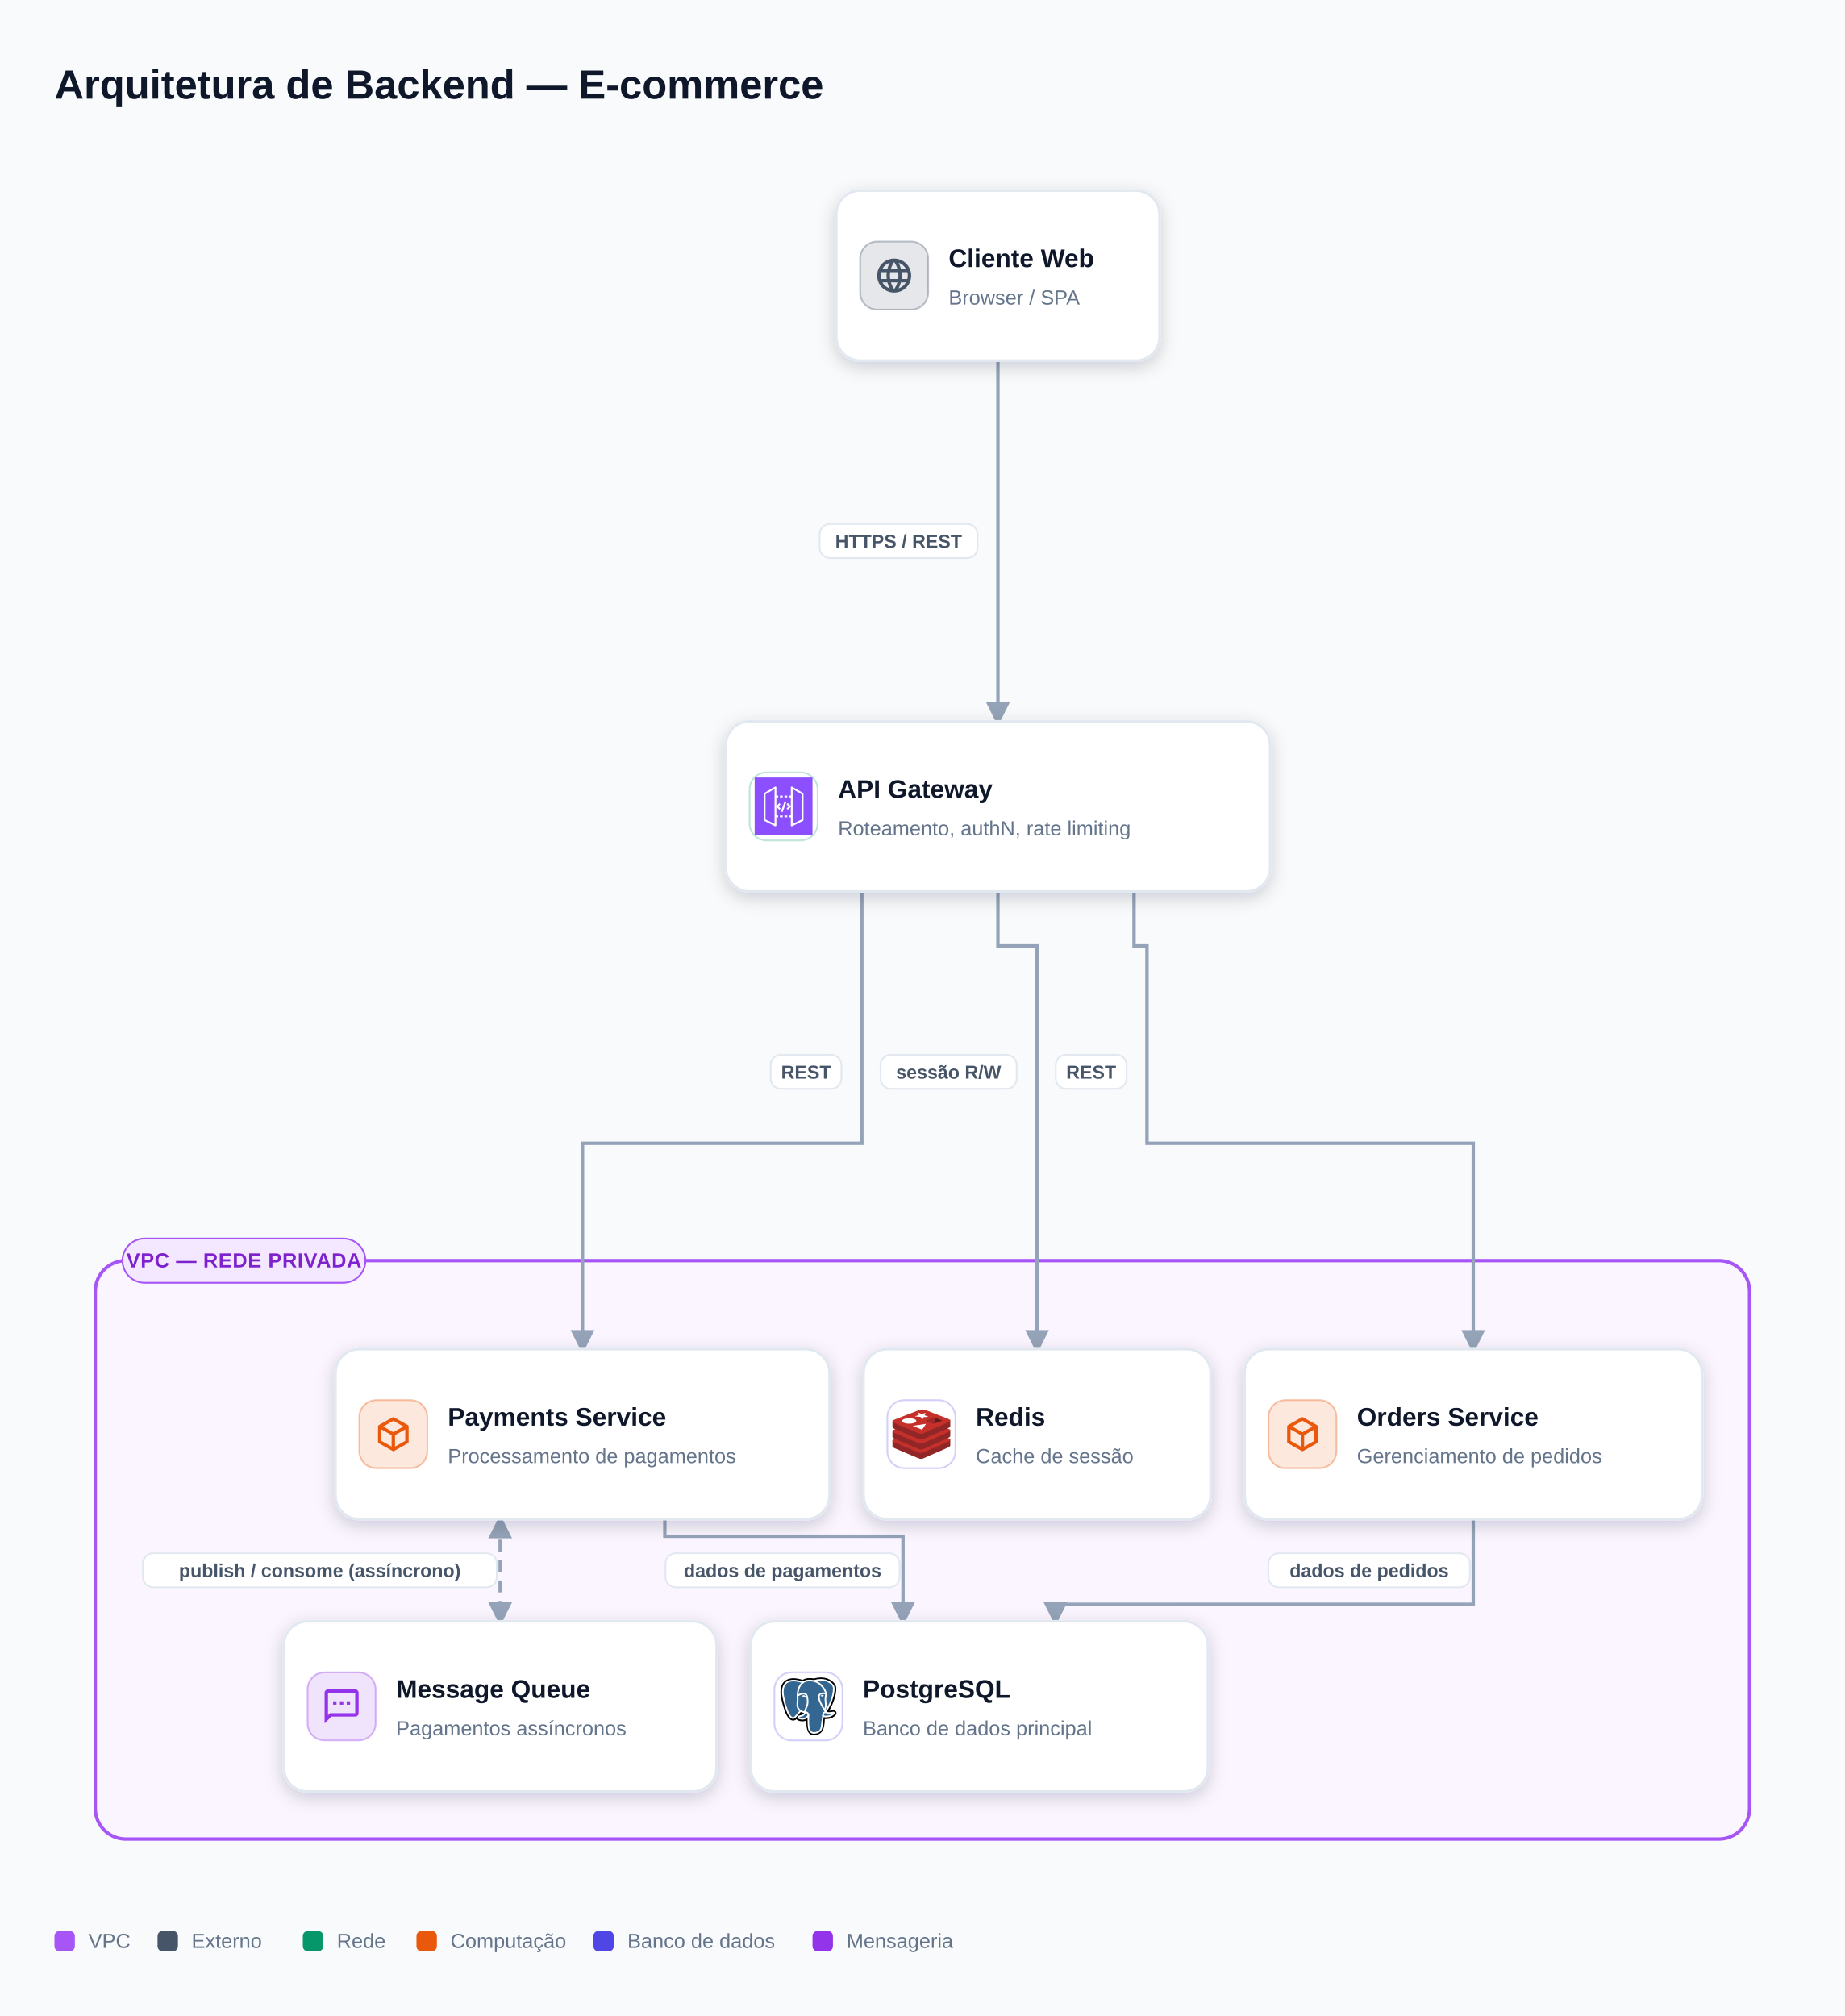
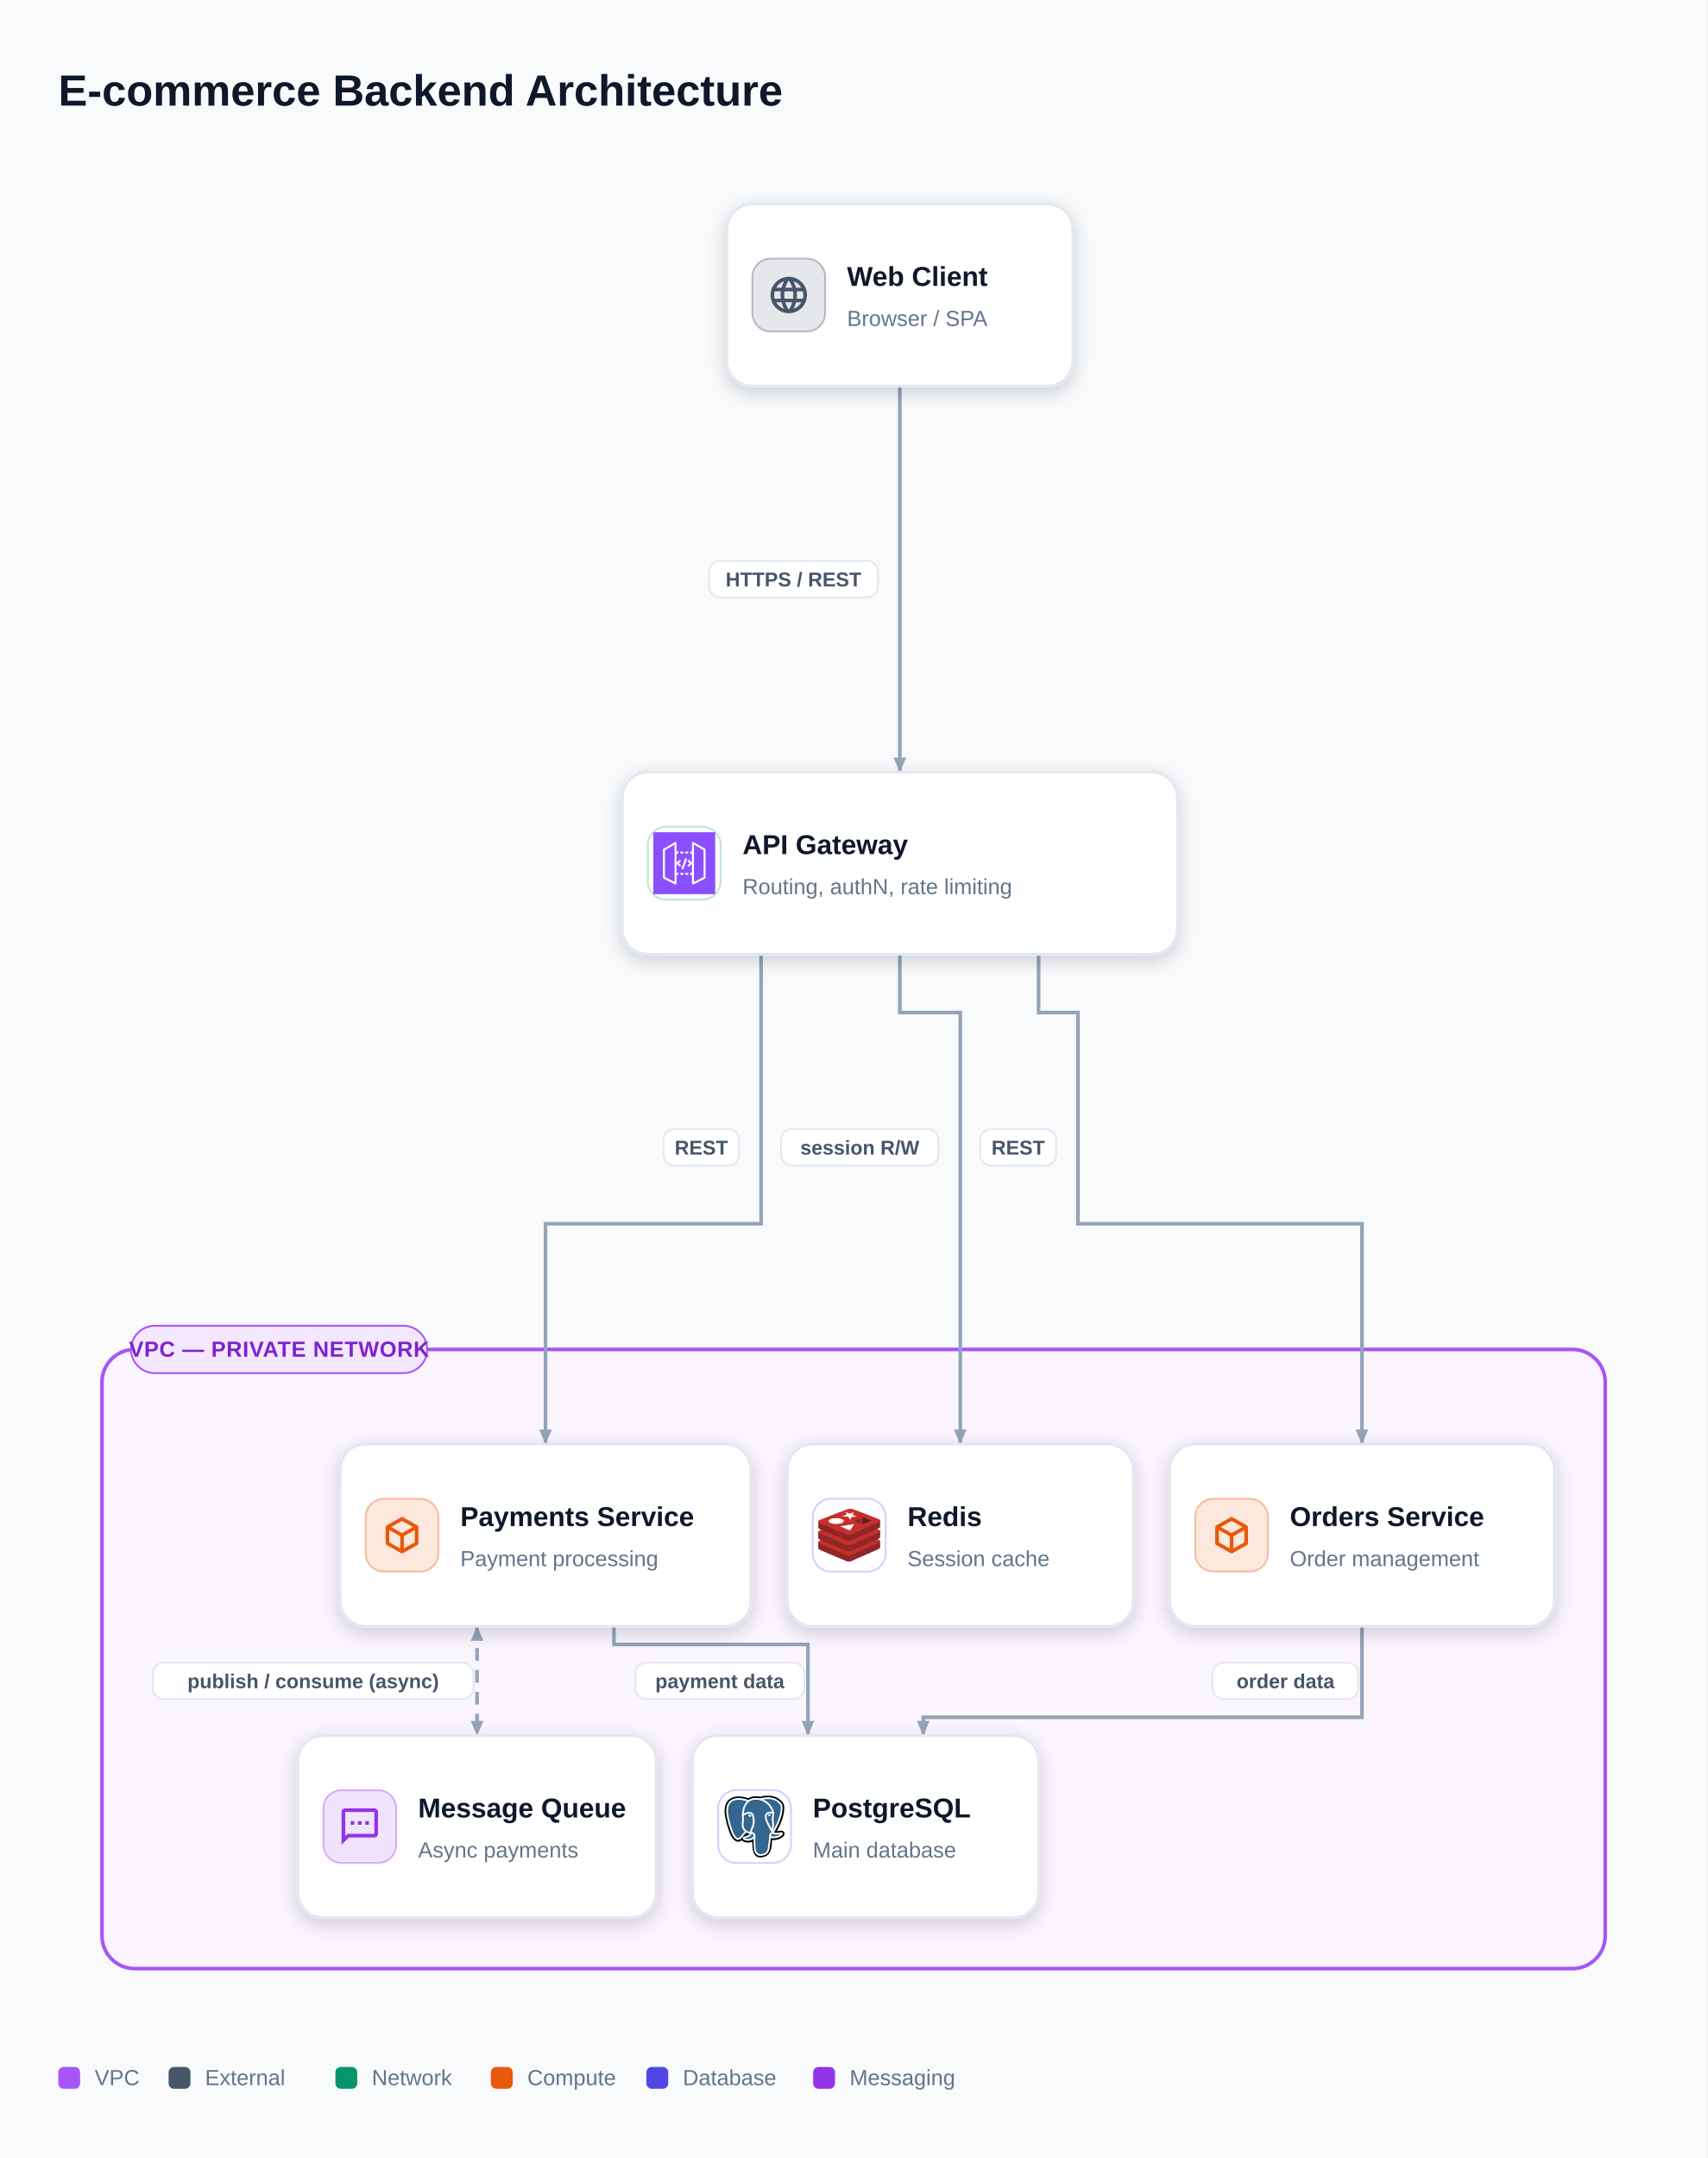
- <svg xmlns="http://www.w3.org/2000/svg" width="1084.4" height="1185" viewBox="0 0 1084.4 1185">
+ <svg xmlns="http://www.w3.org/2000/svg" width="937.6" height="1185" viewBox="0 0 937.6 1185">
  <defs>
    <filter id="card-shadow" x="-40%" y="-40%" width="180%" height="180%">
      <feDropShadow dx="0" dy="3" stdDeviation="5" flood-color="rgba(15, 23, 42, 0.18)" />
    </filter>
-     <marker id="arrow-clean-light" viewBox="0 0 10 10" refX="8" refY="5" markerWidth="7" markerHeight="7" orient="auto-start-reverse">
-       <path d="M0,0 L10,5 L0,10 z" fill="#94a3b8" />
-     </marker>
  </defs>
-   <rect x="0" y="0" width="1084.4" height="1185" fill="#f8fafc" />
-   <text x="32" y="58" font-family="&quot;Segoe UI&quot;, &quot;Helvetica Neue&quot;, Arial, sans-serif" font-size="24" font-weight="700" fill="#0f172a">Arquitetura de Backend — E-commerce</text>
+   <rect x="0" y="0" width="937.6" height="1185" fill="#f8fafc" />
+   <text x="32" y="58" font-family="&quot;Segoe UI&quot;, &quot;Helvetica Neue&quot;, Arial, sans-serif" font-size="24" font-weight="700" fill="#0f172a">E-commerce Backend Architecture</text>
  <g transform="translate(32, 88)">
    <g>
-       <rect x="24" y="653" width="972.4" height="340" rx="18" fill="#faf5ff" stroke="#a855f7" stroke-width="2" />
-       <rect x="40" y="640" width="142.8" height="26" rx="13" fill="#f3e8ff" stroke="#a855f7" stroke-width="1" />
-       <text x="111.4" y="657" font-family="&quot;Segoe UI&quot;, &quot;Helvetica Neue&quot;, Arial, sans-serif" font-size="12" font-weight="700" letter-spacing="0.3" text-anchor="middle" fill="#7e22ce">VPC — REDE PRIVADA</text>
+       <rect x="24" y="653" width="825.6" height="340" rx="18" fill="#faf5ff" stroke="#a855f7" stroke-width="2" />
+       <rect x="40" y="640" width="162.6" height="26" rx="13" fill="#f3e8ff" stroke="#a855f7" stroke-width="1" />
+       <text x="121.3" y="657" font-family="&quot;Segoe UI&quot;, &quot;Helvetica Neue&quot;, Arial, sans-serif" font-size="12" font-weight="700" letter-spacing="0.3" text-anchor="middle" fill="#7e22ce">VPC — PRIVATE NETWORK</text>
    </g>
-     <path d="M554.6,124 L554.6,336" fill="none" stroke="#94a3b8" stroke-width="2" marker-end="url(#arrow-clean-light)" />
+     <path d="M462.2,124 L462.2,336" fill="none" stroke="#94a3b8" stroke-width="2" />
+     <path d="M-8,-3.5 L0,0 L-8,3.5 Z" fill="#94a3b8" transform="translate(462.2 336) rotate(90)" />
    <g>
-       <rect x="449.8" y="220" width="92.8" height="20" rx="6" fill="#ffffff" stroke="#e2e8f0" stroke-width="1" />
-       <text x="496.2" y="234" font-family="&quot;Segoe UI&quot;, &quot;Helvetica Neue&quot;, Arial, sans-serif" font-size="11" font-weight="600" text-anchor="middle" fill="#475569">HTTPS / REST</text>
+       <rect x="357.4" y="220" width="92.8" height="20" rx="6" fill="#ffffff" stroke="#e2e8f0" stroke-width="1" />
+       <text x="403.8" y="234" font-family="&quot;Segoe UI&quot;, &quot;Helvetica Neue&quot;, Arial, sans-serif" font-size="11" font-weight="600" text-anchor="middle" fill="#475569">HTTPS / REST</text>
    </g>
-     <path d="M634.6,436 L634.6,468 L642.2,468 L642.2,584 L834,584 L834,705" fill="none" stroke="#94a3b8" stroke-width="2" marker-end="url(#arrow-clean-light)" />
+     <path d="M538.4,436 L538.4,468 L560,468 L560,584 L716,584 L716,705" fill="none" stroke="#94a3b8" stroke-width="2" />
+     <path d="M-8,-3.5 L0,0 L-8,3.5 Z" fill="#94a3b8" transform="translate(716 705) rotate(90)" />
    <g>
-       <rect x="588.6" y="532" width="41.6" height="20" rx="6" fill="#ffffff" stroke="#e2e8f0" stroke-width="1" />
-       <text x="609.4" y="546" font-family="&quot;Segoe UI&quot;, &quot;Helvetica Neue&quot;, Arial, sans-serif" font-size="11" font-weight="600" text-anchor="middle" fill="#475569">REST</text>
+       <rect x="506.4" y="532" width="41.6" height="20" rx="6" fill="#ffffff" stroke="#e2e8f0" stroke-width="1" />
+       <text x="527.2" y="546" font-family="&quot;Segoe UI&quot;, &quot;Helvetica Neue&quot;, Arial, sans-serif" font-size="11" font-weight="600" text-anchor="middle" fill="#475569">REST</text>
    </g>
-     <path d="M474.6,436 L474.6,584 L310.4,584 L310.4,705" fill="none" stroke="#94a3b8" stroke-width="2" marker-end="url(#arrow-clean-light)" />
+     <path d="M386,436 L386,584 L267.6,584 L267.6,705" fill="none" stroke="#94a3b8" stroke-width="2" />
+     <path d="M-8,-3.5 L0,0 L-8,3.5 Z" fill="#94a3b8" transform="translate(267.6 705) rotate(90)" />
    <g>
-       <rect x="421" y="532" width="41.6" height="20" rx="6" fill="#ffffff" stroke="#e2e8f0" stroke-width="1" />
-       <text x="441.8" y="546" font-family="&quot;Segoe UI&quot;, &quot;Helvetica Neue&quot;, Arial, sans-serif" font-size="11" font-weight="600" text-anchor="middle" fill="#475569">REST</text>
+       <rect x="332.4" y="532" width="41.6" height="20" rx="6" fill="#ffffff" stroke="#e2e8f0" stroke-width="1" />
+       <text x="353.2" y="546" font-family="&quot;Segoe UI&quot;, &quot;Helvetica Neue&quot;, Arial, sans-serif" font-size="11" font-weight="600" text-anchor="middle" fill="#475569">REST</text>
    </g>
-     <path d="M554.6,436 L554.6,468 L577.6,468 L577.6,705" fill="none" stroke="#94a3b8" stroke-width="2" marker-end="url(#arrow-clean-light)" />
+     <path d="M462.2,436 L462.2,468 L495.4,468 L495.4,705" fill="none" stroke="#94a3b8" stroke-width="2" />
+     <path d="M-8,-3.5 L0,0 L-8,3.5 Z" fill="#94a3b8" transform="translate(495.4 705) rotate(90)" />
    <g>
-       <rect x="485.6" y="532" width="80" height="20" rx="6" fill="#ffffff" stroke="#e2e8f0" stroke-width="1" />
-       <text x="525.6" y="546" font-family="&quot;Segoe UI&quot;, &quot;Helvetica Neue&quot;, Arial, sans-serif" font-size="11" font-weight="600" text-anchor="middle" fill="#475569">sessão R/W</text>
+       <rect x="397" y="532" width="86.4" height="20" rx="6" fill="#ffffff" stroke="#e2e8f0" stroke-width="1" />
+       <text x="440.2" y="546" font-family="&quot;Segoe UI&quot;, &quot;Helvetica Neue&quot;, Arial, sans-serif" font-size="11" font-weight="600" text-anchor="middle" fill="#475569">session R/W</text>
    </g>
-     <path d="M834,805 L834,855 L588.4,855 L588.4,865" fill="none" stroke="#94a3b8" stroke-width="2" marker-end="url(#arrow-clean-light)" />
+     <path d="M716,805 L716,855 L475.067,855 L475.067,865" fill="none" stroke="#94a3b8" stroke-width="2" />
+     <path d="M-8,-3.5 L0,0 L-8,3.5 Z" fill="#94a3b8" transform="translate(475.0667 865) rotate(90)" />
    <g>
-       <rect x="713.6" y="825" width="118.4" height="20" rx="6" fill="#ffffff" stroke="#e2e8f0" stroke-width="1" />
-       <text x="772.8" y="839" font-family="&quot;Segoe UI&quot;, &quot;Helvetica Neue&quot;, Arial, sans-serif" font-size="11" font-weight="600" text-anchor="middle" fill="#475569">dados de pedidos</text>
+       <rect x="634" y="825" width="80" height="20" rx="6" fill="#ffffff" stroke="#e2e8f0" stroke-width="1" />
+       <text x="674" y="839" font-family="&quot;Segoe UI&quot;, &quot;Helvetica Neue&quot;, Arial, sans-serif" font-size="11" font-weight="600" text-anchor="middle" fill="#475569">order data</text>
    </g>
-     <path d="M358.8,805 L358.8,815 L498.8,815 L498.8,865" fill="none" stroke="#94a3b8" stroke-width="2" marker-end="url(#arrow-clean-light)" />
+     <path d="M305.2,805 L305.2,815 L411.733,815 L411.733,865" fill="none" stroke="#94a3b8" stroke-width="2" />
+     <path d="M-8,-3.5 L0,0 L-8,3.5 Z" fill="#94a3b8" transform="translate(411.7333 865) rotate(90)" />
    <g>
-       <rect x="359.2" y="825" width="137.6" height="20" rx="6" fill="#ffffff" stroke="#e2e8f0" stroke-width="1" />
-       <text x="428" y="839" font-family="&quot;Segoe UI&quot;, &quot;Helvetica Neue&quot;, Arial, sans-serif" font-size="11" font-weight="600" text-anchor="middle" fill="#475569">dados de pagamentos</text>
+       <rect x="316.933" y="825" width="92.8" height="20" rx="6" fill="#ffffff" stroke="#e2e8f0" stroke-width="1" />
+       <text x="363.333" y="839" font-family="&quot;Segoe UI&quot;, &quot;Helvetica Neue&quot;, Arial, sans-serif" font-size="11" font-weight="600" text-anchor="middle" fill="#475569">payment data</text>
    </g>
-     <path d="M262,805 L262,865" fill="none" stroke="#94a3b8" stroke-width="2" stroke-dasharray="7 5" marker-end="url(#arrow-clean-light)" marker-start="url(#arrow-clean-light)" />
+     <path d="M230,805 L230,865" fill="none" stroke="#94a3b8" stroke-width="2" stroke-dasharray="7 5" />
+     <path d="M-8,-3.5 L0,0 L-8,3.5 Z" fill="#94a3b8" transform="translate(230 865) rotate(90)" />
+     <path d="M-8,-3.5 L0,0 L-8,3.5 Z" fill="#94a3b8" transform="translate(230 805) rotate(-90)" />
    <g>
-       <rect x="52" y="825" width="208" height="20" rx="6" fill="#ffffff" stroke="#e2e8f0" stroke-width="1" />
-       <text x="156" y="839" font-family="&quot;Segoe UI&quot;, &quot;Helvetica Neue&quot;, Arial, sans-serif" font-size="11" font-weight="600" text-anchor="middle" fill="#475569">publish / consome (assíncrono)</text>
+       <rect x="52" y="825" width="176" height="20" rx="6" fill="#ffffff" stroke="#e2e8f0" stroke-width="1" />
+       <text x="140" y="839" font-family="&quot;Segoe UI&quot;, &quot;Helvetica Neue&quot;, Arial, sans-serif" font-size="11" font-weight="600" text-anchor="middle" fill="#475569">publish / consume (async)</text>
    </g>
-     <g transform="translate(459.6, 24)">
+     <g transform="translate(367.2, 24)">
      <rect x="0" y="0" width="190" height="100" rx="14" fill="#ffffff" stroke="#e2e8f0" stroke-width="1.5" filter="url(#card-shadow)" />
      <rect x="14" y="30" width="40" height="40" rx="10" fill="#475569" fill-opacity="0.14" stroke="#475569" stroke-opacity="0.35" />
      <svg x="22" y="38" width="24" height="24" viewBox="0 0 24 24">
        <path fill="#475569" d="M16.36 14c.08-.66.14-1.32.14-2s-.06-1.34-.14-2h3.38c.16.64.26 1.31.26 2s-.1 1.36-.26 2m-5.15 5.56c.6-1.11 1.06-2.31 1.38-3.56h2.95a8.03 8.03 0 0 1-4.33 3.56M14.34 14H9.66c-.1-.66-.16-1.32-.16-2s.06-1.35.16-2h4.68c.09.65.16 1.32.16 2s-.07 1.34-.16 2M12 19.96c-.83-1.2-1.5-2.53-1.91-3.96h3.82c-.41 1.43-1.08 2.76-1.91 3.96M8 8H5.08A7.92 7.92 0 0 1 9.4 4.44C8.8 5.55 8.35 6.75 8 8m-2.92 8H8c.35 1.25.8 2.45 1.4 3.56A8 8 0 0 1 5.08 16m-.82-2C4.1 13.36 4 12.69 4 12s.1-1.36.26-2h3.38c-.08.66-.14 1.32-.14 2s.06 1.34.14 2M12 4.03c.83 1.2 1.5 2.54 1.91 3.97h-3.82c.41-1.43 1.08-2.77 1.91-3.97M18.92 8h-2.95a15.7 15.7 0 0 0-1.38-3.56c1.84.63 3.37 1.9 4.33 3.56M12 2C6.47 2 2 6.5 2 12a10 10 0 0 0 10 10a10 10 0 0 0 10-10A10 10 0 0 0 12 2" />
      </svg>
-       <text x="66" y="45" font-family="&quot;Segoe UI&quot;, &quot;Helvetica Neue&quot;, Arial, sans-serif" font-size="15" font-weight="600" fill="#0f172a">Cliente Web</text>
+       <text x="66" y="45" font-family="&quot;Segoe UI&quot;, &quot;Helvetica Neue&quot;, Arial, sans-serif" font-size="15" font-weight="600" fill="#0f172a">Web Client</text>
      <text x="66" y="67" font-family="&quot;Segoe UI&quot;, &quot;Helvetica Neue&quot;, Arial, sans-serif" font-size="12" fill="#64748b">Browser / SPA</text>
    </g>
-     <g transform="translate(394.6, 336)">
-       <rect x="0" y="0" width="320" height="100" rx="14" fill="#ffffff" stroke="#e2e8f0" stroke-width="1.5" filter="url(#card-shadow)" />
+     <g transform="translate(309.8, 336)">
+       <rect x="0" y="0" width="304.8" height="100" rx="14" fill="#ffffff" stroke="#e2e8f0" stroke-width="1.5" filter="url(#card-shadow)" />
      <clipPath id="clip-badge-gateway">
        <rect x="14" y="30" width="40" height="40" rx="10" />
      </clipPath>
      <rect x="14" y="30" width="40" height="40" rx="10" fill="#ffffff" />
      <g clip-path="url(#clip-badge-gateway)">
        <svg x="17" y="33" width="34" height="34" viewBox="0 0 64 64">
          <g id="Icon-Architecture/48/Arch_Amazon-API-Gateway_48">
            <g id="Icon-Architecture-BG/48/Networking-Content-Delivery">
              <rect id="Rectangle" width="64" height="64" fill="#8C4FFF" />
            </g>
            <g id="Icon-Service/48/Amazon-API-Gateway_48">
              <path id="Amazon-API-Gateway_Icon_48_Squid" fill-rule="evenodd" clip-rule="evenodd" d="M28 44H31V42H28V44ZM33 44H36V42H33V44ZM28 22H31V20H28V22ZM33 22H36V20H33V22ZM22 12.741L12 18.574V46.382L22 51.382V12.741ZM24 20H26V22H24V42H26V44H24V53C24 53.347 23.82 53.668 23.525 53.851C23.365 53.95 23.183 54 23 54C22.847 54 22.694 53.965 22.553 53.895L10.553 47.895C10.214 47.725 10 47.379 10 47V18C10 17.645 10.188 17.315 10.496 17.136L22.496 10.136C22.805 9.956 23.188 9.955 23.498 10.133C23.809 10.311 24 10.642 24 11V20ZM52 18.574L42 12.741V51.382L52 46.382V18.574ZM54 18V47C54 47.379 53.786 47.725 53.447 47.895L41.447 53.895C41.306 53.965 41.153 54 41 54C40.817 54 40.635 53.95 40.475 53.851C40.18 53.668 40 53.347 40 53V44H38V42H40V22H38V20H40V11C40 10.642 40.191 10.311 40.502 10.133C40.812 9.956 41.195 9.956 41.504 10.136L53.504 17.136C53.812 17.315 54 17.645 54 18ZM34.939 27.342L33.061 26.658L29.061 37.658L30.939 38.342L34.939 27.342ZM39.707 32.707C40.098 32.316 40.098 31.684 39.707 31.293L36.707 28.293L35.293 29.707L37.586 32L35.293 34.293L36.707 35.707L39.707 32.707ZM27.293 35.707L24.293 32.707C23.902 32.316 23.902 31.684 24.293 31.293L27.293 28.293L28.707 29.707L26.414 32L28.707 34.293L27.293 35.707Z" fill="white" />
            </g>
          </g>
        </svg>
      </g>
      <rect x="14" y="30" width="40" height="40" rx="10" fill="none" stroke="#059669" stroke-opacity="0.25" />
      <text x="66" y="45" font-family="&quot;Segoe UI&quot;, &quot;Helvetica Neue&quot;, Arial, sans-serif" font-size="15" font-weight="600" fill="#0f172a">API Gateway</text>
-       <text x="66" y="67" font-family="&quot;Segoe UI&quot;, &quot;Helvetica Neue&quot;, Arial, sans-serif" font-size="12" fill="#64748b">Roteamento, authN, rate limiting</text>
+       <text x="66" y="67" font-family="&quot;Segoe UI&quot;, &quot;Helvetica Neue&quot;, Arial, sans-serif" font-size="12" fill="#64748b">Routing, authN, rate limiting</text>
    </g>
-     <g transform="translate(699.6, 705)">
-       <rect x="0" y="0" width="268.8" height="100" rx="14" fill="#ffffff" stroke="#e2e8f0" stroke-width="1.5" filter="url(#card-shadow)" />
+     <g transform="translate(610.4, 705)">
+       <rect x="0" y="0" width="211.2" height="100" rx="14" fill="#ffffff" stroke="#e2e8f0" stroke-width="1.5" filter="url(#card-shadow)" />
      <rect x="14" y="30" width="40" height="40" rx="10" fill="#ea580c" fill-opacity="0.14" stroke="#ea580c" stroke-opacity="0.35" />
      <svg x="22" y="38" width="24" height="24" viewBox="0 0 24 24">
        <path fill="#ea580c" d="M21 16.5c0 .38-.21.71-.53.88l-7.9 4.44c-.16.12-.36.18-.57.18s-.41-.06-.57-.18l-7.9-4.44A.99.99 0 0 1 3 16.5v-9c0-.38.21-.71.53-.88l7.9-4.44c.16-.12.36-.18.57-.18s.41.06.57.18l7.9 4.44c.32.17.53.5.53.88zM12 4.15L6.04 7.5L12 10.85l5.96-3.35zM5 15.91l6 3.38v-6.71L5 9.21zm14 0v-6.7l-6 3.37v6.71z" />
      </svg>
      <text x="66" y="45" font-family="&quot;Segoe UI&quot;, &quot;Helvetica Neue&quot;, Arial, sans-serif" font-size="15" font-weight="600" fill="#0f172a">Orders Service</text>
-       <text x="66" y="67" font-family="&quot;Segoe UI&quot;, &quot;Helvetica Neue&quot;, Arial, sans-serif" font-size="12" fill="#64748b">Gerenciamento de pedidos</text>
+       <text x="66" y="67" font-family="&quot;Segoe UI&quot;, &quot;Helvetica Neue&quot;, Arial, sans-serif" font-size="12" fill="#64748b">Order management</text>
    </g>
-     <g transform="translate(165.2, 705)">
-       <rect x="0" y="0" width="290.4" height="100" rx="14" fill="#ffffff" stroke="#e2e8f0" stroke-width="1.5" filter="url(#card-shadow)" />
+     <g transform="translate(154.8, 705)">
+       <rect x="0" y="0" width="225.6" height="100" rx="14" fill="#ffffff" stroke="#e2e8f0" stroke-width="1.5" filter="url(#card-shadow)" />
      <rect x="14" y="30" width="40" height="40" rx="10" fill="#ea580c" fill-opacity="0.14" stroke="#ea580c" stroke-opacity="0.35" />
      <svg x="22" y="38" width="24" height="24" viewBox="0 0 24 24">
        <path fill="#ea580c" d="M21 16.5c0 .38-.21.71-.53.88l-7.9 4.44c-.16.12-.36.18-.57.18s-.41-.06-.57-.18l-7.9-4.44A.99.99 0 0 1 3 16.5v-9c0-.38.21-.71.53-.88l7.9-4.44c.16-.12.36-.18.57-.18s.41.06.57.18l7.9 4.44c.32.17.53.5.53.88zM12 4.15L6.04 7.5L12 10.85l5.96-3.35zM5 15.91l6 3.38v-6.71L5 9.21zm14 0v-6.7l-6 3.37v6.71z" />
      </svg>
      <text x="66" y="45" font-family="&quot;Segoe UI&quot;, &quot;Helvetica Neue&quot;, Arial, sans-serif" font-size="15" font-weight="600" fill="#0f172a">Payments Service</text>
-       <text x="66" y="67" font-family="&quot;Segoe UI&quot;, &quot;Helvetica Neue&quot;, Arial, sans-serif" font-size="12" fill="#64748b">Processamento de pagamentos</text>
+       <text x="66" y="67" font-family="&quot;Segoe UI&quot;, &quot;Helvetica Neue&quot;, Arial, sans-serif" font-size="12" fill="#64748b">Payment processing</text>
    </g>
-     <g transform="translate(475.6, 705)">
-       <rect x="0" y="0" width="204" height="100" rx="14" fill="#ffffff" stroke="#e2e8f0" stroke-width="1.5" filter="url(#card-shadow)" />
+     <g transform="translate(400.4, 705)">
+       <rect x="0" y="0" width="190" height="100" rx="14" fill="#ffffff" stroke="#e2e8f0" stroke-width="1.5" filter="url(#card-shadow)" />
      <clipPath id="clip-badge-redis">
        <rect x="14" y="30" width="40" height="40" rx="10" />
      </clipPath>
      <rect x="14" y="30" width="40" height="40" rx="10" fill="#ffffff" />
      <g clip-path="url(#clip-badge-redis)">
        <svg x="17" y="33" width="34" height="34" viewBox="0 0 256 220">
          <path d="M246 169c-13.7 7-84.5 36.2-99.5 44-15.1 7.9-23.5 7.8-35.4 2.1C99.2 209.4 24 179 10.3 172.5 3.6 169.3 0 166.5 0 164v-26s98-21.3 113.9-27c15.8-5.6 21.3-5.8 34.8-.9 13.4 5 94 19.5 107.3 24.3V160c0 2.5-3 5.3-10 9" fill="#912626" />
          <path d="M246 143.2c-13.7 7.1-84.5 36.2-99.5 44-15.1 8-23.5 7.9-35.4 2.2-11.9-5.7-87.2-36.1-100.8-42.6-13.5-6.5-13.8-11-.5-16.2 13.4-5.2 88.2-34.6 104-40.3 16-5.6 21.4-5.8 34.9-1 13.4 5 83.8 33 97.1 37.9 13.3 4.9 13.8 8.9.2 16" fill="#C6302B" />
          <path d="M246 127c-13.7 7.2-84.5 36.3-99.5 44.2-15.1 7.8-23.5 7.7-35.4 2-11.9-5.6-87.2-36-100.8-42.6-6.7-3.2-10.3-6-10.3-8.5V96.2s98-21.3 113.9-27c15.8-5.7 21.3-5.9 34.8-1 13.4 5 94 19.5 107.3 24.4V118c0 2.5-3 5.4-10 9" fill="#912626" />
          <path d="M246 101.4c-13.7 7-84.5 36.2-99.5 44-15.1 7.9-23.5 7.8-35.4 2.1C99.2 141.8 24 111.4 10.3 105c-13.5-6.5-13.8-11-.5-16.1C23.2 83.5 98 54 113.8 48.5c16-5.7 21.4-6 34.9-1 13.4 5 83.8 33 97.1 37.8 13.3 5 13.8 9 .2 16" fill="#C6302B" />
          <path d="M246 83.7c-13.7 7-84.5 36.2-99.5 44-15.1 7.9-23.5 7.8-35.4 2.1C99.2 124.1 24 93.7 10.3 87.2 3.6 84 0 81.2 0 78.7v-26s98-21.3 113.9-27c15.8-5.6 21.3-5.8 34.8-.9 13.4 5 94 19.5 107.3 24.4v25.5c0 2.5-3 5.3-10 9" fill="#912626" />
          <path d="M246 58c-13.7 7-84.5 36.1-99.5 44-15.1 7.9-23.5 7.8-35.4 2C99.2 98.5 24 68 10.3 61.6c-13.5-6.5-13.8-11-.5-16.2C23.2 40.1 98 10.7 113.8 5c16-5.6 21.4-5.8 34.9-.9 13.4 5 83.8 33 97.1 37.8 13.3 4.9 13.8 9 .2 16" fill="#C6302B" />
          <path d="m159.3 32.8-22 2.2-5 11.9-8-13.2L99 31.4l19-6.9-5.8-10.5 17.8 7 16.7-5.5-4.5 10.9 17 6.4M131 90.3l-41-17 58.8-9.1-17.8 26M74 39.3c17.5 0 31.5 5.5 31.5 12.2 0 6.8-14 12.2-31.4 12.2s-31.5-5.4-31.5-12.2c0-6.7 14.1-12.2 31.5-12.2" fill="#FFF" />
          <path d="M185.3 36 220 49.8l-34.8 13.7V36" fill="#621B1C" />
          <path d="M146.8 51.2 185.3 36v27.5l-3.8 1.5-34.7-13.8" fill="#9A2928" />
        </svg>
      </g>
      <rect x="14" y="30" width="40" height="40" rx="10" fill="none" stroke="#4f46e5" stroke-opacity="0.25" />
      <text x="66" y="45" font-family="&quot;Segoe UI&quot;, &quot;Helvetica Neue&quot;, Arial, sans-serif" font-size="15" font-weight="600" fill="#0f172a">Redis</text>
-       <text x="66" y="67" font-family="&quot;Segoe UI&quot;, &quot;Helvetica Neue&quot;, Arial, sans-serif" font-size="12" fill="#64748b">Cache de sessão</text>
+       <text x="66" y="67" font-family="&quot;Segoe UI&quot;, &quot;Helvetica Neue&quot;, Arial, sans-serif" font-size="12" fill="#64748b">Session cache</text>
    </g>
-     <g transform="translate(134.8, 865)">
-       <rect x="0" y="0" width="254.4" height="100" rx="14" fill="#ffffff" stroke="#e2e8f0" stroke-width="1.5" filter="url(#card-shadow)" />
+     <g transform="translate(131.6, 865)">
+       <rect x="0" y="0" width="196.8" height="100" rx="14" fill="#ffffff" stroke="#e2e8f0" stroke-width="1.5" filter="url(#card-shadow)" />
      <rect x="14" y="30" width="40" height="40" rx="10" fill="#9333ea" fill-opacity="0.14" stroke="#9333ea" stroke-opacity="0.35" />
      <svg x="22" y="38" width="24" height="24" viewBox="0 0 24 24">
        <path fill="#9333ea" d="M20 2H4c-1.1 0-2 .9-2 2v18l4-4h14c1.1 0 2-.9 2-2V4c0-1.1-.9-2-2-2m0 14H5.2L4 17.2V4h16zm-3-5h-2V9h2m-4 2h-2V9h2m-4 2H7V9h2" />
      </svg>
      <text x="66" y="45" font-family="&quot;Segoe UI&quot;, &quot;Helvetica Neue&quot;, Arial, sans-serif" font-size="15" font-weight="600" fill="#0f172a">Message Queue</text>
-       <text x="66" y="67" font-family="&quot;Segoe UI&quot;, &quot;Helvetica Neue&quot;, Arial, sans-serif" font-size="12" fill="#64748b">Pagamentos assíncronos</text>
+       <text x="66" y="67" font-family="&quot;Segoe UI&quot;, &quot;Helvetica Neue&quot;, Arial, sans-serif" font-size="12" fill="#64748b">Async payments</text>
    </g>
-     <g transform="translate(409.2, 865)">
-       <rect x="0" y="0" width="268.8" height="100" rx="14" fill="#ffffff" stroke="#e2e8f0" stroke-width="1.5" filter="url(#card-shadow)" />
+     <g transform="translate(348.4, 865)">
+       <rect x="0" y="0" width="190" height="100" rx="14" fill="#ffffff" stroke="#e2e8f0" stroke-width="1.5" filter="url(#card-shadow)" />
      <clipPath id="clip-badge-postgres">
        <rect x="14" y="30" width="40" height="40" rx="10" />
      </clipPath>
      <rect x="14" y="30" width="40" height="40" rx="10" fill="#ffffff" />
      <g clip-path="url(#clip-badge-postgres)">
        <svg x="17" y="33" width="34" height="34" viewBox="0 0 432.071 445.383">
          <g style="fill-rule:nonzero;clip-rule:nonzero;fill:none;stroke:#fff;stroke-width:12.465;stroke-linecap:round;stroke-linejoin:round;stroke-miterlimit:4">
            <path d="M323.205 324.227c2.833-23.601 1.984-27.062 19.563-23.239l4.463.392c13.517.615 31.199-2.174 41.587-7 22.362-10.376 35.622-27.7 13.572-23.148-50.297 10.376-53.755-6.655-53.755-6.655 53.111-78.803 75.313-178.836 56.149-203.322-52.27-66.789-142.748-35.206-144.262-34.386l-.482.089c-9.938-2.062-21.06-3.294-33.554-3.496-22.761-.374-40.032 5.967-53.133 15.904 0 0-161.408-66.498-153.899 83.628 1.597 31.936 45.777 241.655 98.47 178.31 19.259-23.163 37.871-42.748 37.871-42.748 9.242 6.14 20.307 9.272 31.912 8.147l.897-.765c-.281 2.876-.157 5.689.359 9.019-13.572 15.167-9.584 17.83-36.723 23.416-27.457 5.659-11.326 15.734-.797 18.367 12.768 3.193 42.305 7.716 62.268-20.224l-.795 3.188c5.325 4.26 4.965 30.619 5.72 49.452.756 18.834 2.017 36.409 5.856 46.771 3.839 10.36 8.369 37.05 44.036 29.406 29.809-6.388 52.6-15.582 54.677-101.107" style="fill:#000;stroke:#000;stroke-width:37.395;stroke-linecap:butt;stroke-linejoin:miter" />
            <path stroke="none" d="M402.395 271.23c-50.302 10.376-53.76-6.655-53.76-6.655 53.111-78.808 75.313-178.843 56.153-203.326-52.27-66.785-142.752-35.2-144.262-34.38l-.486.087c-9.938-2.063-21.06-3.292-33.56-3.496-22.761-.373-40.026 5.967-53.127 15.902 0 0-161.411-66.495-153.904 83.63 1.597 31.938 45.776 241.657 98.471 178.312 19.26-23.163 37.869-42.748 37.869-42.748 9.243 6.14 20.308 9.272 31.908 8.147l.901-.765c-.28 2.876-.152 5.689.361 9.019-13.575 15.167-9.586 17.83-36.723 23.416-27.459 5.659-11.328 15.734-.796 18.367 12.768 3.193 42.307 7.716 62.266-20.224l-.796 3.188c5.319 4.26 9.054 27.711 8.428 48.969-.626 21.259-1.044 35.854 3.147 47.254 4.191 11.4 8.368 37.05 44.042 29.406 29.809-6.388 45.256-22.942 47.405-50.555 1.525-19.631 4.976-16.729 5.194-34.28l2.768-8.309c3.192-26.611.507-35.196 18.872-31.203l4.463.392c13.517.615 31.208-2.174 41.591-7 22.358-10.376 35.618-27.7 13.573-23.148z" style="fill:#336791;stroke:none" />
            <path d="M215.866 286.484c-1.385 49.516.348 99.377 5.193 111.495 4.848 12.118 15.223 35.688 50.9 28.045 29.806-6.39 40.651-18.756 45.357-46.051 3.466-20.082 10.148-75.854 11.005-87.281M173.104 38.256S11.583-27.76 19.092 122.365c1.597 31.938 45.779 241.664 98.473 178.316 19.256-23.166 36.671-41.335 36.671-41.335M260.349 26.207c-5.591 1.753 89.848-34.889 144.087 34.417 19.159 24.484-3.043 124.519-56.153 203.329" />
            <path d="M348.282 263.953s3.461 17.036 53.764 6.653c22.04-4.552 8.776 12.774-13.577 23.155-18.345 8.514-59.474 10.696-60.146-1.069-1.729-30.355 21.647-21.133 19.96-28.739-1.525-6.85-11.979-13.573-18.894-30.338-6.037-14.633-82.796-126.849 21.287-110.183 3.813-.789-27.146-99.002-124.553-100.599-97.385-1.597-94.19 119.762-94.19 119.762" style="stroke-linejoin:bevel" />
            <path d="M188.604 274.334c-13.577 15.166-9.584 17.829-36.723 23.417-27.459 5.66-11.326 15.733-.797 18.365 12.768 3.195 42.307 7.718 62.266-20.229 6.078-8.509-.036-22.086-8.385-25.547-4.034-1.671-9.428-3.765-16.361 3.994z" />
            <path d="M187.715 274.069c-1.368-8.917 2.93-19.528 7.536-31.942 6.922-18.626 22.893-37.255 10.117-96.339-9.523-44.029-73.396-9.163-73.436-3.193-.039 5.968 2.889 30.26-1.067 58.548-5.162 36.913 23.488 68.132 56.479 64.938" />
            <path d="M172.517 141.7c-.288 2.039 3.733 7.48 8.976 8.207 5.234.73 9.714-3.522 9.998-5.559.284-2.039-3.732-4.285-8.977-5.015-5.237-.731-9.719.333-9.996 2.367z" style="fill:#fff;stroke-width:4.155;stroke-linecap:butt;stroke-linejoin:miter" />
            <path d="M331.941 137.543c.284 2.039-3.732 7.48-8.976 8.207-5.238.73-9.718-3.522-10.005-5.559-.277-2.039 3.74-4.285 8.979-5.015 5.239-.73 9.718.333 10.002 2.368z" style="fill:#fff;stroke-width:2.078;stroke-linecap:butt;stroke-linejoin:miter" />
            <path d="M350.676 123.432c.863 15.994-3.445 26.888-3.988 43.914-.804 24.748 11.799 53.074-7.191 81.435" />
          </g>
        </svg>
      </g>
      <rect x="14" y="30" width="40" height="40" rx="10" fill="none" stroke="#4f46e5" stroke-opacity="0.25" />
      <text x="66" y="45" font-family="&quot;Segoe UI&quot;, &quot;Helvetica Neue&quot;, Arial, sans-serif" font-size="15" font-weight="600" fill="#0f172a">PostgreSQL</text>
-       <text x="66" y="67" font-family="&quot;Segoe UI&quot;, &quot;Helvetica Neue&quot;, Arial, sans-serif" font-size="12" fill="#64748b">Banco de dados principal</text>
+       <text x="66" y="67" font-family="&quot;Segoe UI&quot;, &quot;Helvetica Neue&quot;, Arial, sans-serif" font-size="12" fill="#64748b">Main database</text>
    </g>
  </g>
  <g transform="translate(32, 1129)">
    <g>
      <rect x="0" y="6" width="12" height="12" rx="3" fill="#a855f7" />
      <text x="20" y="16" font-family="&quot;Segoe UI&quot;, &quot;Helvetica Neue&quot;, Arial, sans-serif" font-size="12" fill="#64748b">VPC</text>
      <rect x="60.6" y="6" width="12" height="12" rx="3" fill="#475569" />
-       <text x="80.6" y="16" font-family="&quot;Segoe UI&quot;, &quot;Helvetica Neue&quot;, Arial, sans-serif" font-size="12" fill="#64748b">Externo</text>
-       <rect x="146" y="6" width="12" height="12" rx="3" fill="#059669" />
-       <text x="166" y="16" font-family="&quot;Segoe UI&quot;, &quot;Helvetica Neue&quot;, Arial, sans-serif" font-size="12" fill="#64748b">Rede</text>
-       <rect x="212.8" y="6" width="12" height="12" rx="3" fill="#ea580c" />
-       <text x="232.8" y="16" font-family="&quot;Segoe UI&quot;, &quot;Helvetica Neue&quot;, Arial, sans-serif" font-size="12" fill="#64748b">Computação</text>
-       <rect x="316.8" y="6" width="12" height="12" rx="3" fill="#4f46e5" />
-       <text x="336.8" y="16" font-family="&quot;Segoe UI&quot;, &quot;Helvetica Neue&quot;, Arial, sans-serif" font-size="12" fill="#64748b">Banco de dados</text>
-       <rect x="445.6" y="6" width="12" height="12" rx="3" fill="#9333ea" />
-       <text x="465.6" y="16" font-family="&quot;Segoe UI&quot;, &quot;Helvetica Neue&quot;, Arial, sans-serif" font-size="12" fill="#64748b">Mensageria</text>
+       <text x="80.6" y="16" font-family="&quot;Segoe UI&quot;, &quot;Helvetica Neue&quot;, Arial, sans-serif" font-size="12" fill="#64748b">External</text>
+       <rect x="152.2" y="6" width="12" height="12" rx="3" fill="#059669" />
+       <text x="172.2" y="16" font-family="&quot;Segoe UI&quot;, &quot;Helvetica Neue&quot;, Arial, sans-serif" font-size="12" fill="#64748b">Network</text>
+       <rect x="237.6" y="6" width="12" height="12" rx="3" fill="#ea580c" />
+       <text x="257.6" y="16" font-family="&quot;Segoe UI&quot;, &quot;Helvetica Neue&quot;, Arial, sans-serif" font-size="12" fill="#64748b">Compute</text>
+       <rect x="323" y="6" width="12" height="12" rx="3" fill="#4f46e5" />
+       <text x="343" y="16" font-family="&quot;Segoe UI&quot;, &quot;Helvetica Neue&quot;, Arial, sans-serif" font-size="12" fill="#64748b">Database</text>
+       <rect x="414.6" y="6" width="12" height="12" rx="3" fill="#9333ea" />
+       <text x="434.6" y="16" font-family="&quot;Segoe UI&quot;, &quot;Helvetica Neue&quot;, Arial, sans-serif" font-size="12" fill="#64748b">Messaging</text>
    </g>
  </g>
</svg>
